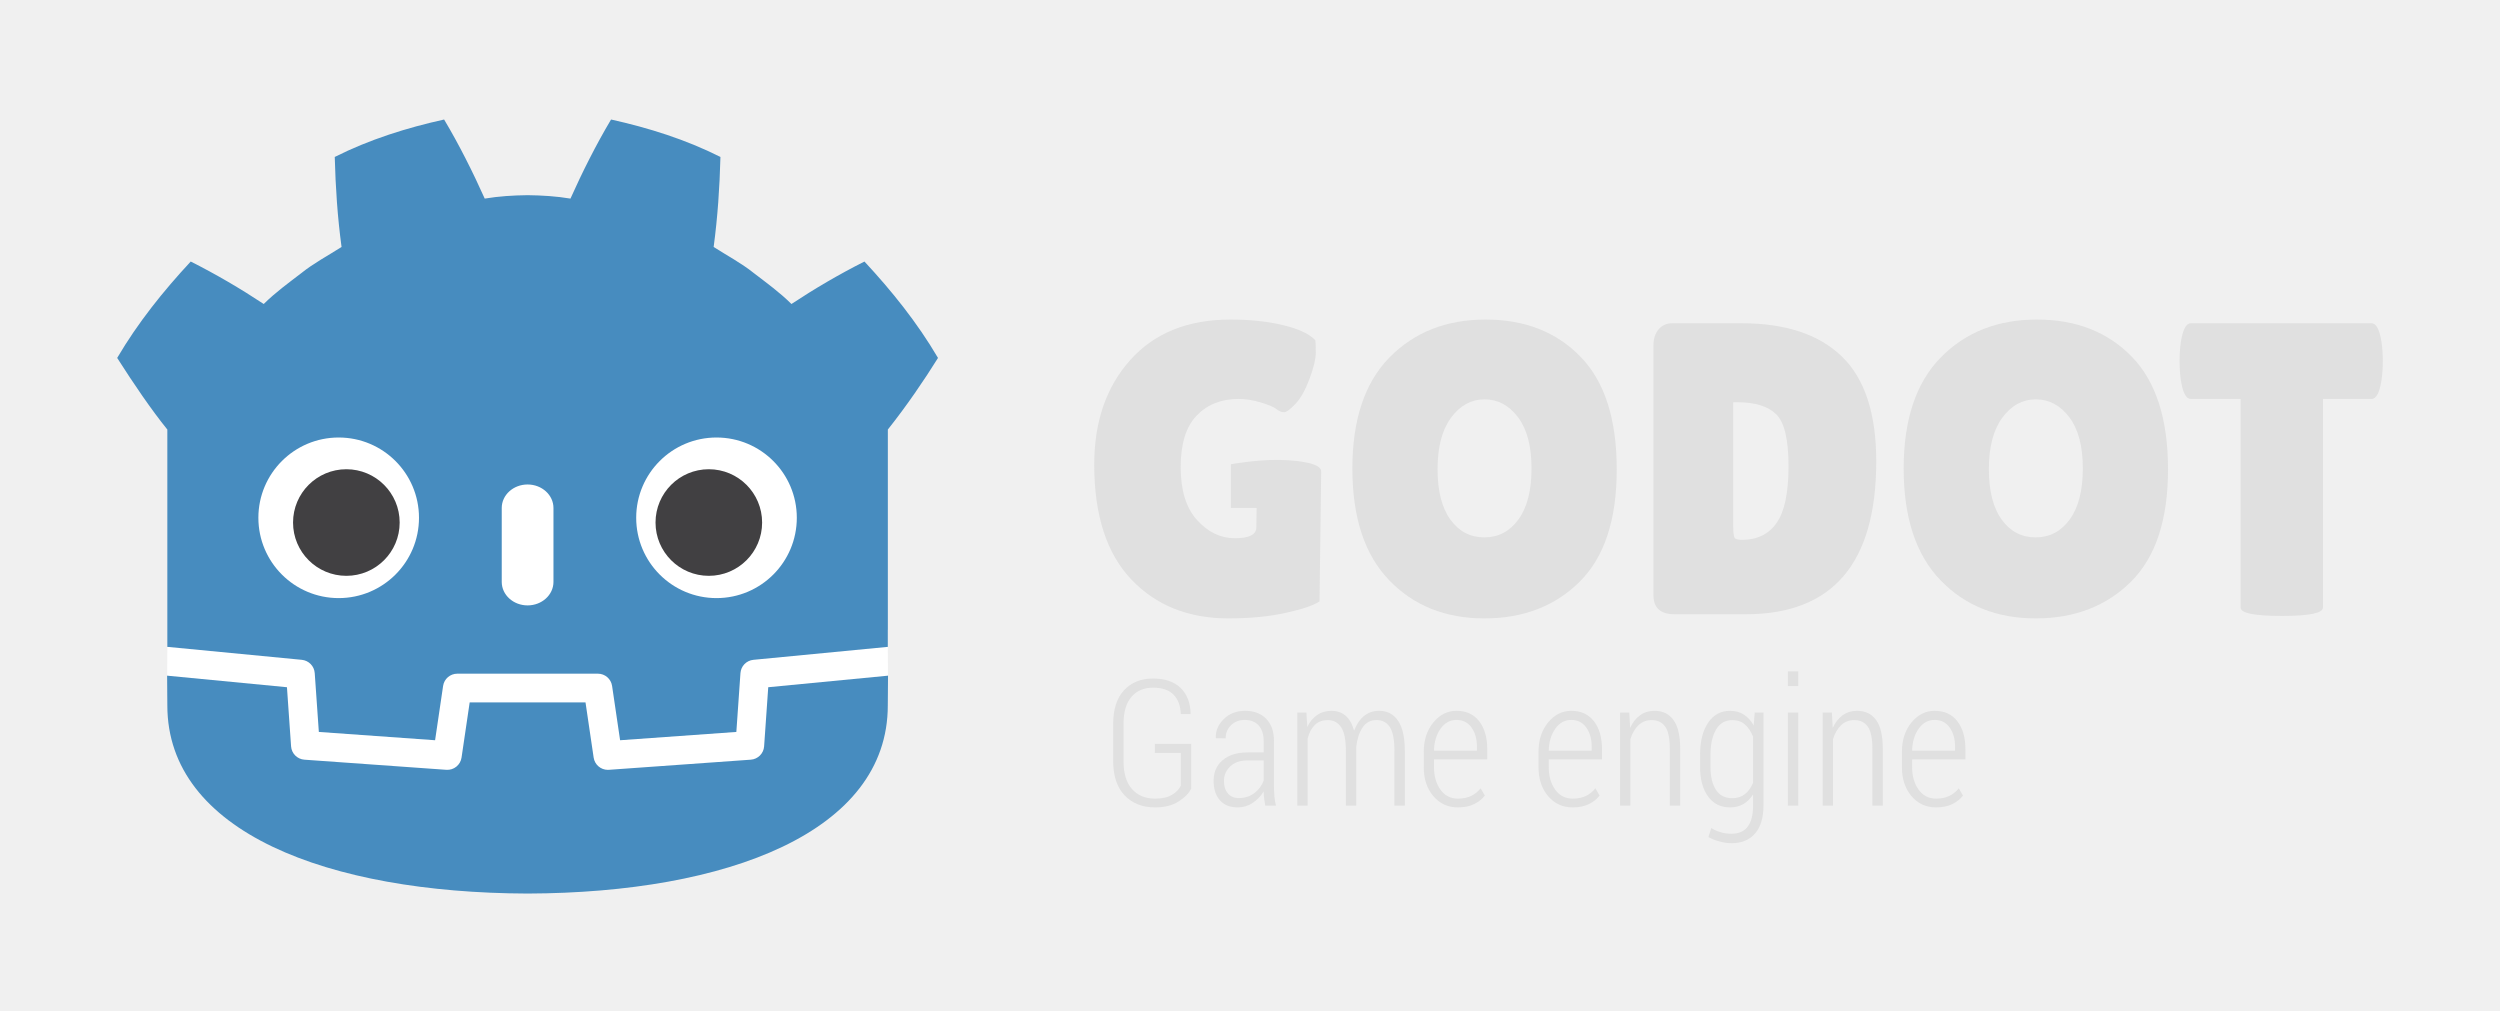
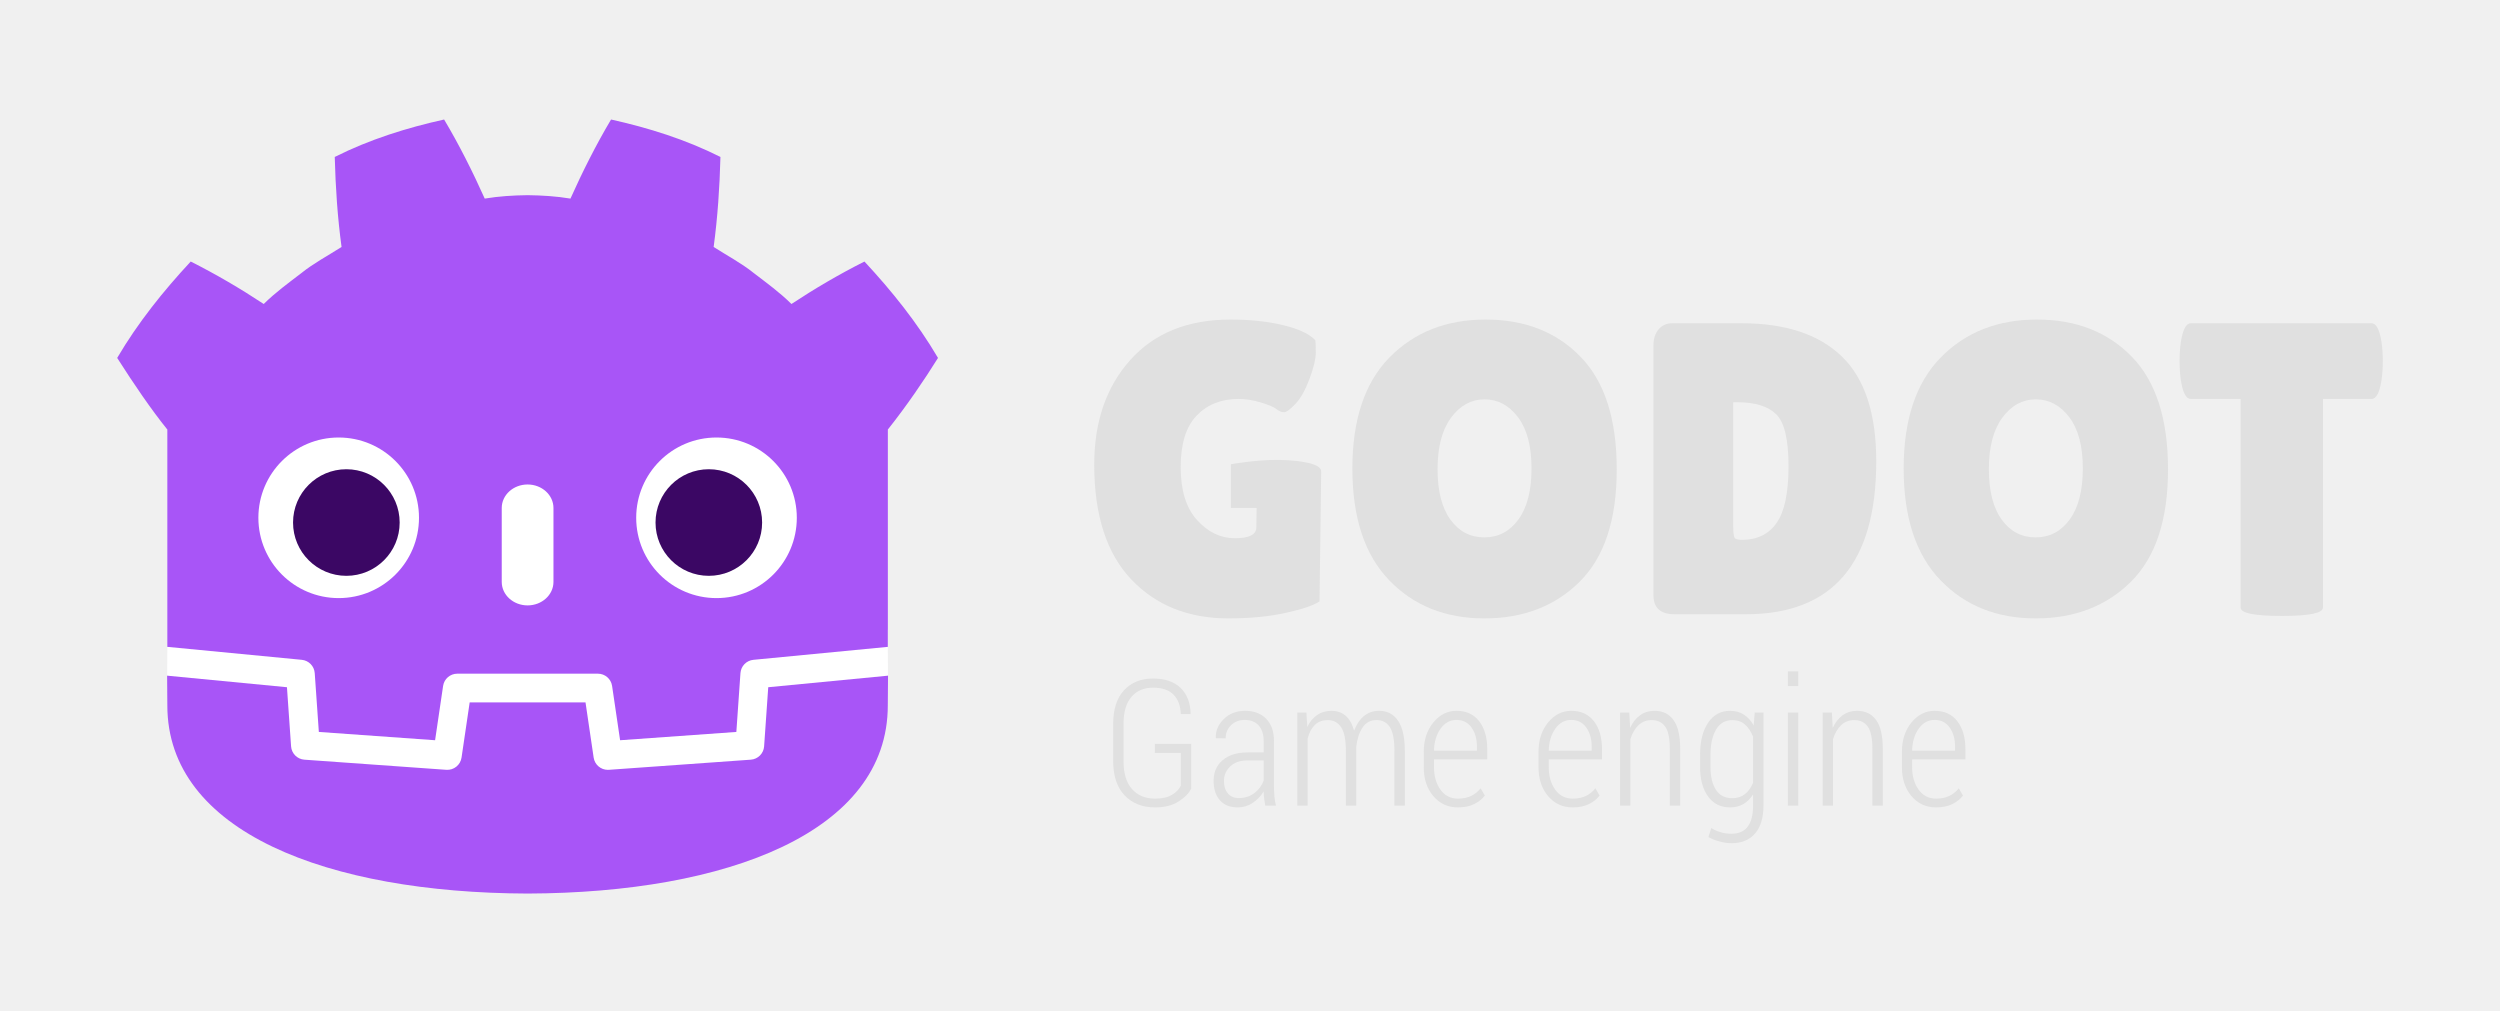
<svg xmlns="http://www.w3.org/2000/svg" xml:space="preserve" width="1024" height="414" viewBox="0 0 960 388.125">
  <defs>
    <clipPath id="a" clipPathUnits="userSpaceOnUse">
      <path d="M 0,595.276 H 841.89 V 0 H 0 Z" />
    </clipPath>
  </defs>
  <g clip-path="url(#a)" transform="matrix(1.25 0 0 -1.25 -94.25 597.499)">
    <path fill="#e0e0e0" d="m 0,0 c -3.611,0 -6.636,-1.659 -9.09,-4.967 -2.441,-3.311 -3.668,-7.958 -3.668,-13.938 0,-5.993 1.166,-10.581 3.503,-13.778 2.333,-3.207 5.398,-4.804 9.2,-4.804 3.8,0 6.887,1.617 9.258,4.862 2.371,3.233 3.559,7.861 3.559,13.886 0,6.02 -1.227,10.654 -3.673,13.89 C 6.646,-1.617 3.616,0 0,0 m -0.055,-59.493 c -10.573,0 -19.195,3.46 -25.859,10.379 -6.655,6.925 -9.984,17.03 -9.984,30.314 0,13.292 3.367,23.356 10.101,30.209 6.736,6.844 15.431,10.269 26.082,10.269 10.649,0 19.251,-3.363 25.794,-10.109 6.555,-6.733 9.827,-16.94 9.827,-30.591 0,-13.661 -3.348,-23.822 -10.05,-30.49 -6.702,-6.654 -15.333,-9.981 -25.911,-9.981" transform="translate(531.45 355.316)scale(1.13105)" />
    <path fill="#e0e0e0" d="m 0,0 v -33.768 c 0,-1.577 0.116,-2.571 0.342,-2.988 0.224,-0.415 0.903,-0.623 2.029,-0.623 4.144,0 7.283,1.548 9.429,4.634 2.151,3.083 3.215,8.216 3.215,15.405 0,7.192 -1.113,11.878 -3.325,14.055 C 9.467,-1.102 5.946,0 1.129,0 Z m -21.675,-52.392 v 67.735 c 0,1.883 0.468,3.369 1.413,4.471 0.939,1.085 2.161,1.636 3.671,1.636 H 2.263 c 11.965,0 21.053,-3.018 27.257,-9.04 6.215,-6.02 9.322,-15.499 9.322,-28.447 0,-27.7 -11.821,-41.547 -35.456,-41.547 h -19.302 c -3.836,0 -5.759,1.727 -5.759,5.192" transform="translate(607.851 354.431)scale(1.13105)" />
    <path fill="#e0e0e0" d="m 0,0 c -3.612,0 -6.645,-1.659 -9.095,-4.967 -2.44,-3.311 -3.662,-7.958 -3.662,-13.938 0,-5.993 1.169,-10.581 3.499,-13.778 2.33,-3.207 5.398,-4.804 9.2,-4.804 3.801,0 6.89,1.617 9.258,4.862 2.372,3.233 3.56,7.861 3.56,13.886 0,6.02 -1.225,10.654 -3.671,13.89 C 6.642,-1.617 3.616,0 0,0 m -0.058,-59.493 c -10.577,0 -19.193,3.46 -25.851,10.379 -6.663,6.925 -9.993,17.03 -9.993,30.314 0,13.292 3.367,23.356 10.1,30.209 6.741,6.844 15.431,10.269 26.086,10.269 10.651,0 19.246,-3.363 25.797,-10.109 6.55,-6.733 9.822,-16.94 9.822,-30.591 0,-13.661 -3.349,-23.822 -10.05,-30.49 -6.699,-6.654 -15.338,-9.981 -25.911,-9.981" transform="translate(700.81 355.316)scale(1.13105)" />
    <path fill="#e0e0e0" d="m 0,0 c 0,-1.496 -3.721,-2.255 -11.176,-2.255 -7.448,0 -11.18,0.759 -11.18,2.255 v 56.681 h -13.545 c -1.281,0 -2.185,1.727 -2.71,5.198 -0.226,1.652 -0.334,3.343 -0.334,5.077 0,1.724 0.108,3.422 0.334,5.077 0.525,3.462 1.429,5.202 2.71,5.202 h 49.112 c 1.279,0 2.179,-1.74 2.712,-5.202 0.221,-1.655 0.335,-3.353 0.335,-5.077 0,-1.734 -0.114,-3.425 -0.335,-5.077 C 15.39,58.408 14.49,56.681 13.211,56.681 H 0 Z" transform="translate(789.011 291.335)scale(1.13105)" />
    <path fill="#e0e0e0" d="m 0,0 c -6.078,0.094 -13.034,-1.173 -13.034,-1.173 v -11.863 h 6.995 l -0.078,-5.288 c 0,-1.959 -1.942,-2.943 -5.815,-2.943 -3.878,0 -7.303,1.642 -10.274,4.917 -2.978,3.279 -4.459,8.072 -4.459,14.388 0,6.329 1.447,10.995 4.345,14.006 2.892,3.008 6.683,4.517 11.346,4.517 1.959,0 3.987,-0.316 6.096,-0.961 2.11,-0.639 3.519,-1.238 4.238,-1.799 0.713,-0.577 1.391,-0.85 2.032,-0.85 0.638,0 1.671,0.746 3.1,2.255 1.431,1.505 2.713,3.786 3.844,6.827 1.126,3.057 1.69,5.4 1.69,7.062 0,1.649 -0.036,2.786 -0.109,3.386 -1.581,1.73 -4.499,3.102 -8.755,4.122 -4.248,1.017 -9.011,1.522 -14.28,1.522 -11.594,0 -20.66,-3.65 -27.207,-10.95 -6.552,-7.303 -9.822,-16.783 -9.822,-28.452 0,-13.701 3.347,-24.087 10.041,-31.162 6.706,-7.074 15.51,-10.607 26.425,-10.607 5.87,0 11.08,0.505 15.632,1.522 4.557,1.013 7.586,2.053 9.093,3.105 l 0.452,35.33 C 11.496,-1.036 6.078,-0.104 0,0" transform="translate(468.265 336.713)scale(1.13105)" />
    <path fill="#e0e0e0" d="m 0,0 c -0.624,-1.28 -1.771,-2.454 -3.449,-3.516 -1.676,-1.069 -3.805,-1.6 -6.391,-1.6 -3.412,0 -6.156,1.075 -8.24,3.249 -2.076,2.157 -3.116,5.266 -3.116,9.323 v 10.116 c 0,3.969 0.98,7.013 2.946,9.138 1.962,2.108 4.59,3.177 7.872,3.177 3.208,0 5.695,-0.844 7.455,-2.513 1.755,-1.675 2.677,-4.015 2.757,-7.003 L -0.21,20.238 h -2.619 c -0.094,2.29 -0.759,4.057 -2.01,5.305 -1.244,1.238 -3.095,1.864 -5.539,1.864 -2.473,0 -4.432,-0.837 -5.866,-2.516 -1.43,-1.675 -2.143,-4.103 -2.143,-7.293 V 7.424 c 0,-3.308 0.771,-5.83 2.311,-7.567 1.54,-1.724 3.616,-2.588 6.236,-2.588 1.913,0 3.451,0.339 4.602,1.033 1.155,0.684 1.956,1.519 2.409,2.51 v 8.861 h -7.06 v 2.463 H 0 Z" transform="translate(441.347 235.751)scale(1.13105)" />
    <path fill="#e0e0e0" d="m 0,0 c 1.553,0 2.936,0.44 4.144,1.336 1.21,0.9 2.058,2.037 2.561,3.422 v 5.468 H 2.213 c -1.91,0 -3.44,-0.541 -4.585,-1.623 C -3.52,7.528 -4.088,6.185 -4.088,4.588 -4.088,3.239 -3.733,2.131 -3.014,1.277 -2.296,0.42 -1.292,0 0,0 M 7.124,-2.04 C 6.984,-1.164 6.875,-0.453 6.806,0.104 6.739,0.671 6.705,1.235 6.705,1.808 5.938,0.554 4.948,-0.486 3.725,-1.301 2.504,-2.122 1.146,-2.529 -0.35,-2.529 c -2.092,0 -3.701,0.648 -4.84,1.946 -1.132,1.303 -1.704,3.059 -1.704,5.276 0,2.343 0.823,4.223 2.473,5.618 1.649,1.395 3.89,2.092 6.709,2.092 h 4.417 v 3.106 c 0,1.786 -0.456,3.193 -1.351,4.21 -0.914,1.004 -2.17,1.512 -3.791,1.512 -1.508,0 -2.752,-0.479 -3.728,-1.45 -0.973,-0.965 -1.456,-2.144 -1.456,-3.549 l -2.623,0.023 -0.046,0.137 c -0.074,1.906 0.647,3.591 2.168,5.084 1.515,1.489 3.459,2.229 5.825,2.229 2.338,0 4.22,-0.711 5.657,-2.128 1.429,-1.431 2.146,-3.471 2.146,-6.124 V 3.057 c 0,-0.903 0.042,-1.78 0.121,-2.617 0.081,-0.848 0.212,-1.665 0.417,-2.48 z" transform="translate(456.015 232.825)scale(1.13105)" />
    <path fill="#e0e0e0" d="m 0,0 0.24,-3.923 c 0.664,1.404 1.554,2.486 2.657,3.255 1.107,0.759 2.41,1.138 3.906,1.138 1.527,0 2.814,-0.444 3.852,-1.343 1.039,-0.896 1.805,-2.252 2.292,-4.074 0.623,1.682 1.505,3.011 2.65,3.973 1.145,0.964 2.534,1.444 4.143,1.444 2.217,0 3.937,-0.897 5.156,-2.692 1.224,-1.799 1.834,-4.559 1.834,-8.288 v -14.765 h -2.823 v 14.814 c 0,3.1 -0.429,5.283 -1.263,6.538 -0.839,1.257 -2.042,1.89 -3.598,1.89 -1.637,0 -2.915,-0.691 -3.834,-2.096 -0.914,-1.405 -1.478,-3.161 -1.683,-5.282 v -0.655 -15.209 H 10.72 v 14.798 c 0,3.027 -0.424,5.194 -1.292,6.488 -0.864,1.294 -2.066,1.936 -3.609,1.936 -1.475,0 -2.668,-0.45 -3.562,-1.342 -0.9,-0.897 -1.54,-2.125 -1.928,-3.683 V -25.275 H -2.477 V 0 Z" transform="translate(476.73 259.105)scale(1.13105)" />
    <path fill="#e0e0e0" d="m 0,0 c -1.758,0 -3.202,-0.802 -4.334,-2.402 -1.133,-1.606 -1.718,-3.585 -1.765,-5.944 h 11.66 v 1.082 c 0,2.086 -0.489,3.823 -1.469,5.201 C 3.106,-0.684 1.745,0 0,0 m 0.397,-23.76 c -2.725,0 -4.954,1.026 -6.685,3.073 -1.726,2.043 -2.591,4.657 -2.591,7.841 v 4.197 c 0,3.19 0.867,5.85 2.602,7.965 1.739,2.105 3.828,3.158 6.277,3.158 2.648,0 4.699,-0.939 6.164,-2.823 1.468,-1.887 2.201,-4.422 2.201,-7.603 v -2.773 H -6.099 v -2.102 c 0,-2.447 0.586,-4.484 1.752,-6.11 1.168,-1.63 2.755,-2.438 4.744,-2.438 1.382,0 2.585,0.244 3.588,0.724 1.003,0.491 1.863,1.179 2.578,2.082 l 1.149,-1.988 C 6.949,-21.525 5.96,-22.307 4.753,-22.887 3.549,-23.464 2.094,-23.76 0.397,-23.76" transform="translate(522.823 256.839)scale(1.13105)" />
    <path fill="#e0e0e0" d="M 0,0 C -1.763,0 -3.21,-0.802 -4.341,-2.402 -5.467,-4.008 -6.053,-5.987 -6.104,-8.346 H 5.559 v 1.082 c 0,2.086 -0.488,3.823 -1.474,5.201 C 3.104,-0.684 1.744,0 0,0 m 0.394,-23.76 c -2.726,0 -4.951,1.026 -6.679,3.073 -1.733,2.043 -2.6,4.657 -2.6,7.841 v 4.197 c 0,3.19 0.871,5.85 2.602,7.965 1.744,2.105 3.834,3.158 6.283,3.158 2.643,0 4.703,-0.939 6.164,-2.823 1.463,-1.887 2.197,-4.422 2.197,-7.603 v -2.773 H -6.104 v -2.102 c 0,-2.447 0.587,-4.484 1.76,-6.11 1.162,-1.63 2.742,-2.438 4.738,-2.438 1.387,0 2.585,0.244 3.585,0.724 1.007,0.491 1.866,1.179 2.589,2.082 l 1.141,-1.988 c -0.764,-0.968 -1.75,-1.75 -2.959,-2.33 -1.204,-0.577 -2.658,-0.873 -4.356,-0.873" transform="translate(558.08 256.839)scale(1.13105)" />
    <path fill="#e0e0e0" d="m 0,0 0.23,-4.178 c 0.674,1.483 1.564,2.634 2.682,3.435 1.108,0.805 2.413,1.213 3.914,1.213 2.258,0 3.988,-0.835 5.189,-2.513 1.214,-1.675 1.815,-4.279 1.815,-7.812 v -15.42 h -2.825 v 15.394 c 0,2.888 -0.423,4.905 -1.264,6.075 -0.836,1.17 -2.065,1.753 -3.665,1.753 -1.435,0 -2.638,-0.466 -3.603,-1.414 C 1.504,-4.406 0.782,-5.657 0.301,-7.234 V -25.275 H -2.504 V 0 Z" transform="translate(575.917 259.105)scale(1.13105)" />
    <path fill="#e0e0e0" d="m 0,0 c 0,-2.565 0.486,-4.605 1.472,-6.123 0.974,-1.532 2.457,-2.288 4.436,-2.288 1.356,0 2.498,0.361 3.435,1.101 0.934,0.74 1.672,1.77 2.218,3.077 v 12.52 c -0.525,1.346 -1.246,2.434 -2.157,3.272 -0.91,0.824 -2.062,1.238 -3.448,1.238 -1.975,0 -3.468,-0.86 -4.46,-2.587 C 0.497,8.48 0,6.224 0,3.454 Z m -2.833,3.454 c 0,3.582 0.723,6.459 2.177,8.627 1.442,2.157 3.448,3.239 6.004,3.239 1.419,0 2.664,-0.346 3.728,-1.04 1.066,-0.681 1.947,-1.678 2.654,-2.946 l 0.274,3.516 h 2.381 v -25.298 c 0,-3.239 -0.751,-5.749 -2.26,-7.525 -1.511,-1.769 -3.657,-2.665 -6.428,-2.665 -0.996,0 -2.067,0.156 -3.212,0.459 -1.147,0.303 -2.162,0.701 -3.052,1.2 l 0.776,2.463 c 0.759,-0.492 1.608,-0.873 2.548,-1.141 0.932,-0.277 1.895,-0.41 2.894,-0.41 2.009,0 3.498,0.645 4.46,1.932 0.966,1.304 1.45,3.19 1.45,5.687 v 3.057 c -0.717,-1.138 -1.597,-2.011 -2.64,-2.614 -1.039,-0.606 -2.253,-0.909 -3.622,-0.909 -2.539,0 -4.53,0.994 -5.968,2.982 C -2.11,-5.948 -2.833,-3.301 -2.833,0 Z" transform="translate(600.869 242.309)scale(1.13105)" />
    <path fill="#e0e0e0" d="m 627.823,230.518 h -3.201 v 28.587 h 3.201 z m 0,36.726 h -3.201 v 4.504 h 3.201 z" />
    <path fill="#e0e0e0" d="m 0,0 0.23,-4.178 c 0.676,1.483 1.562,2.634 2.678,3.435 1.115,0.805 2.422,1.213 3.916,1.213 2.258,0 3.995,-0.835 5.199,-2.513 1.211,-1.675 1.807,-4.279 1.807,-7.812 v -15.42 h -2.825 v 15.394 c 0,2.888 -0.422,4.905 -1.261,6.075 -0.843,1.17 -2.063,1.753 -3.668,1.753 -1.434,0 -2.635,-0.466 -3.599,-1.414 C 1.51,-4.406 0.785,-5.657 0.306,-7.234 V -25.275 H -2.503 V 0 Z" transform="translate(638.154 259.105)scale(1.13105)" />
    <path fill="#e0e0e0" d="M 0,0 C -1.763,0 -3.208,-0.802 -4.334,-2.402 -5.463,-4.008 -6.052,-5.987 -6.102,-8.346 H 5.56 v 1.082 c 0,2.086 -0.486,3.823 -1.47,5.201 C 3.109,-0.684 1.747,0 0,0 m 0.401,-23.76 c -2.733,0 -4.958,1.026 -6.681,3.073 -1.73,2.043 -2.595,4.657 -2.595,7.841 v 4.197 c 0,3.19 0.865,5.85 2.6,7.965 1.739,2.105 3.831,3.158 6.275,3.158 2.646,0 4.706,-0.939 6.172,-2.823 1.462,-1.887 2.195,-4.422 2.195,-7.603 v -2.773 H -6.102 v -2.102 c 0,-2.447 0.59,-4.484 1.757,-6.11 1.166,-1.63 2.748,-2.438 4.746,-2.438 1.382,0 2.579,0.244 3.578,0.724 1.012,0.491 1.869,1.179 2.591,2.082 l 1.147,-1.988 c -0.769,-0.968 -1.755,-1.75 -2.962,-2.33 -1.203,-0.577 -2.658,-0.873 -4.354,-0.873" transform="translate(669.709 256.839)scale(1.13105)" />
    <path fill="#fff" d="m 0,0 c 0,0 -0.325,1.994 -0.515,1.976 l -36.182,-3.491 c -2.879,-0.278 -5.115,-2.574 -5.317,-5.459 l -0.994,-14.247 -27.992,-1.997 -1.904,12.912 c -0.424,2.872 -2.932,5.037 -5.835,5.037 h -38.188 c -2.902,0 -5.41,-2.165 -5.834,-5.037 l -1.905,-12.912 -27.992,1.997 -0.994,14.247 c -0.202,2.886 -2.438,5.182 -5.317,5.46 l -36.2,3.49 c -0.187,0.018 -0.324,-1.978 -0.511,-1.978 l -0.049,-7.83 30.658,-4.944 1.004,-14.374 c 0.203,-2.91 2.551,-5.263 5.463,-5.472 l 38.551,-2.75 c 0.146,-0.01 0.29,-0.016 0.434,-0.016 2.897,0 5.401,2.166 5.825,5.038 l 1.959,13.286 h 28.005 l 1.959,-13.286 c 0.423,-2.871 2.93,-5.037 5.831,-5.037 0.142,0 0.284,0.005 0.423,0.015 l 38.556,2.75 c 2.911,0.209 5.26,2.562 5.463,5.472 l 1.003,14.374 30.645,4.966 z" transform="translate(348.131 279.267)scale(1.13105)" />
-     <path fill="#478cbf" d="m 0,0 v -47.514 -6.035 -5.492 c 0.108,-0.001 0.216,-0.005 0.323,-0.015 l 36.196,-3.49 c 1.896,-0.183 3.382,-1.709 3.514,-3.609 l 1.116,-15.978 31.574,-2.253 2.175,14.747 c 0.282,1.912 1.922,3.329 3.856,3.329 h 38.188 c 1.933,0 3.573,-1.417 3.855,-3.329 l 2.175,-14.747 31.575,2.253 1.115,15.978 c 0.133,1.9 1.618,3.425 3.514,3.609 l 36.182,3.49 c 0.107,0.01 0.214,0.014 0.322,0.015 v 4.711 l 0.015,0.005 V 0 c 5.097,6.416 9.923,13.494 13.621,19.449 -5.651,9.62 -12.575,18.217 -19.976,26.182 -6.864,-3.455 -13.531,-7.369 -19.828,-11.534 -3.151,3.132 -6.7,5.694 -10.186,8.372 -3.425,2.751 -7.285,4.768 -10.946,7.118 1.09,8.117 1.629,16.108 1.846,24.448 -9.446,4.754 -19.519,7.906 -29.708,10.17 -4.068,-6.837 -7.788,-14.241 -11.028,-21.479 -3.842,0.642 -7.702,0.88 -11.567,0.926 v 0.006 c -0.027,0 -0.052,-0.006 -0.075,-0.006 -0.024,0 -0.049,0.006 -0.073,0.006 V 63.652 C 93.903,63.606 90.046,63.368 86.203,62.726 82.965,69.964 79.247,77.368 75.173,84.205 64.989,81.941 54.915,78.789 45.47,74.035 45.686,65.695 46.225,57.704 47.318,49.587 43.65,47.237 39.795,45.22 36.369,42.469 32.888,39.791 29.333,37.229 26.181,34.097 19.884,38.262 13.219,42.176 6.353,45.631 -1.048,37.666 -7.968,29.069 -13.621,19.449 -9.178,12.475 -4.413,5.466 0,0 Z" transform="translate(126.806 346.045)scale(1.13105)" />
-     <path fill="#478cbf" d="m 0,0 -1.121,-16.063 c -0.135,-1.936 -1.675,-3.477 -3.611,-3.616 l -38.555,-2.751 c -0.094,-0.007 -0.188,-0.01 -0.281,-0.01 -1.916,0 -3.569,1.406 -3.852,3.33 l -2.211,14.994 H -81.09 l -2.211,-14.994 c -0.297,-2.018 -2.101,-3.469 -4.133,-3.32 l -38.555,2.751 c -1.936,0.139 -3.476,1.68 -3.611,3.616 L -130.721,0 -163.268,3.138 c 0.015,-3.498 0.06,-7.33 0.06,-8.093 0,-34.374 43.605,-50.896 97.781,-51.086 h 0.066 0.067 c 54.176,0.19 97.766,16.712 97.766,51.086 0,0.777 0.047,4.593 0.063,8.093 z" transform="translate(311.403 266.884)scale(1.13105)" />
+     <path fill="#a855f7" d="m 0,0 v -47.514 -6.035 -5.492 c 0.108,-0.001 0.216,-0.005 0.323,-0.015 l 36.196,-3.49 c 1.896,-0.183 3.382,-1.709 3.514,-3.609 l 1.116,-15.978 31.574,-2.253 2.175,14.747 c 0.282,1.912 1.922,3.329 3.856,3.329 h 38.188 c 1.933,0 3.573,-1.417 3.855,-3.329 l 2.175,-14.747 31.575,2.253 1.115,15.978 c 0.133,1.9 1.618,3.425 3.514,3.609 l 36.182,3.49 c 0.107,0.01 0.214,0.014 0.322,0.015 v 4.711 l 0.015,0.005 V 0 c 5.097,6.416 9.923,13.494 13.621,19.449 -5.651,9.62 -12.575,18.217 -19.976,26.182 -6.864,-3.455 -13.531,-7.369 -19.828,-11.534 -3.151,3.132 -6.7,5.694 -10.186,8.372 -3.425,2.751 -7.285,4.768 -10.946,7.118 1.09,8.117 1.629,16.108 1.846,24.448 -9.446,4.754 -19.519,7.906 -29.708,10.17 -4.068,-6.837 -7.788,-14.241 -11.028,-21.479 -3.842,0.642 -7.702,0.88 -11.567,0.926 v 0.006 c -0.027,0 -0.052,-0.006 -0.075,-0.006 -0.024,0 -0.049,0.006 -0.073,0.006 V 63.652 C 93.903,63.606 90.046,63.368 86.203,62.726 82.965,69.964 79.247,77.368 75.173,84.205 64.989,81.941 54.915,78.789 45.47,74.035 45.686,65.695 46.225,57.704 47.318,49.587 43.65,47.237 39.795,45.22 36.369,42.469 32.888,39.791 29.333,37.229 26.181,34.097 19.884,38.262 13.219,42.176 6.353,45.631 -1.048,37.666 -7.968,29.069 -13.621,19.449 -9.178,12.475 -4.413,5.466 0,0 Z" transform="translate(126.806 346.045)scale(1.13105)" />
+     <path fill="#a855f7" d="m 0,0 -1.121,-16.063 c -0.135,-1.936 -1.675,-3.477 -3.611,-3.616 l -38.555,-2.751 c -0.094,-0.007 -0.188,-0.01 -0.281,-0.01 -1.916,0 -3.569,1.406 -3.852,3.33 l -2.211,14.994 H -81.09 l -2.211,-14.994 c -0.297,-2.018 -2.101,-3.469 -4.133,-3.32 l -38.555,2.751 c -1.936,0.139 -3.476,1.68 -3.611,3.616 L -130.721,0 -163.268,3.138 c 0.015,-3.498 0.06,-7.33 0.06,-8.093 0,-34.374 43.605,-50.896 97.781,-51.086 h 0.066 0.067 c 54.176,0.19 97.766,16.712 97.766,51.086 0,0.777 0.047,4.593 0.063,8.093 z" transform="translate(311.403 266.884)scale(1.13105)" />
    <path fill="#fff" d="m 0,0 c 0,-12.052 -9.765,-21.815 -21.813,-21.815 -12.042,0 -21.81,9.763 -21.81,21.815 0,12.044 9.768,21.802 21.81,21.802 C -9.765,21.802 0,12.044 0,0" transform="translate(204.114 318.938)scale(1.13105)" />
-     <path fill="#414042" d="m 0,0 c 0,-7.994 -6.479,-14.473 -14.479,-14.473 -7.996,0 -14.479,6.479 -14.479,14.473 0,7.994 6.483,14.479 14.479,14.479 C -6.479,14.479 0,7.994 0,0" transform="translate(198.177 317.474)scale(1.13105)" />
+     <path fill="#3b0764" d="m 0,0 c 0,-7.994 -6.479,-14.473 -14.479,-14.473 -7.996,0 -14.479,6.479 -14.479,14.473 0,7.994 6.483,14.479 14.479,14.479 C -6.479,14.479 0,7.994 0,0" transform="translate(198.177 317.474)scale(1.13105)" />
    <path fill="#fff" d="m 0,0 c -3.878,0 -7.021,2.858 -7.021,6.381 v 20.081 c 0,3.52 3.143,6.381 7.021,6.381 3.878,0 7.028,-2.861 7.028,-6.381 V 6.381 C 7.028,2.858 3.878,0 0,0" transform="translate(237.475 292.02)scale(1.13105)" />
    <path fill="#fff" d="m 0,0 c 0,-12.052 9.765,-21.815 21.815,-21.815 12.041,0 21.808,9.763 21.808,21.815 0,12.044 -9.767,21.802 -21.808,21.802 C 9.765,21.802 0,12.044 0,0" transform="translate(270.84 318.938)scale(1.13105)" />
-     <path fill="#414042" d="m 0,0 c 0,-7.994 6.477,-14.473 14.471,-14.473 8.002,0 14.479,6.479 14.479,14.473 0,7.994 -6.477,14.479 -14.479,14.479 C 6.477,14.479 0,7.994 0,0" transform="translate(276.778 317.474)scale(1.13105)" />
+     <path fill="#3b0764" d="m 0,0 c 0,-7.994 6.477,-14.473 14.471,-14.473 8.002,0 14.479,6.479 14.479,14.473 0,7.994 -6.477,14.479 -14.479,14.479 C 6.477,14.479 0,7.994 0,0" transform="translate(276.778 317.474)scale(1.13105)" />
  </g>
</svg>
